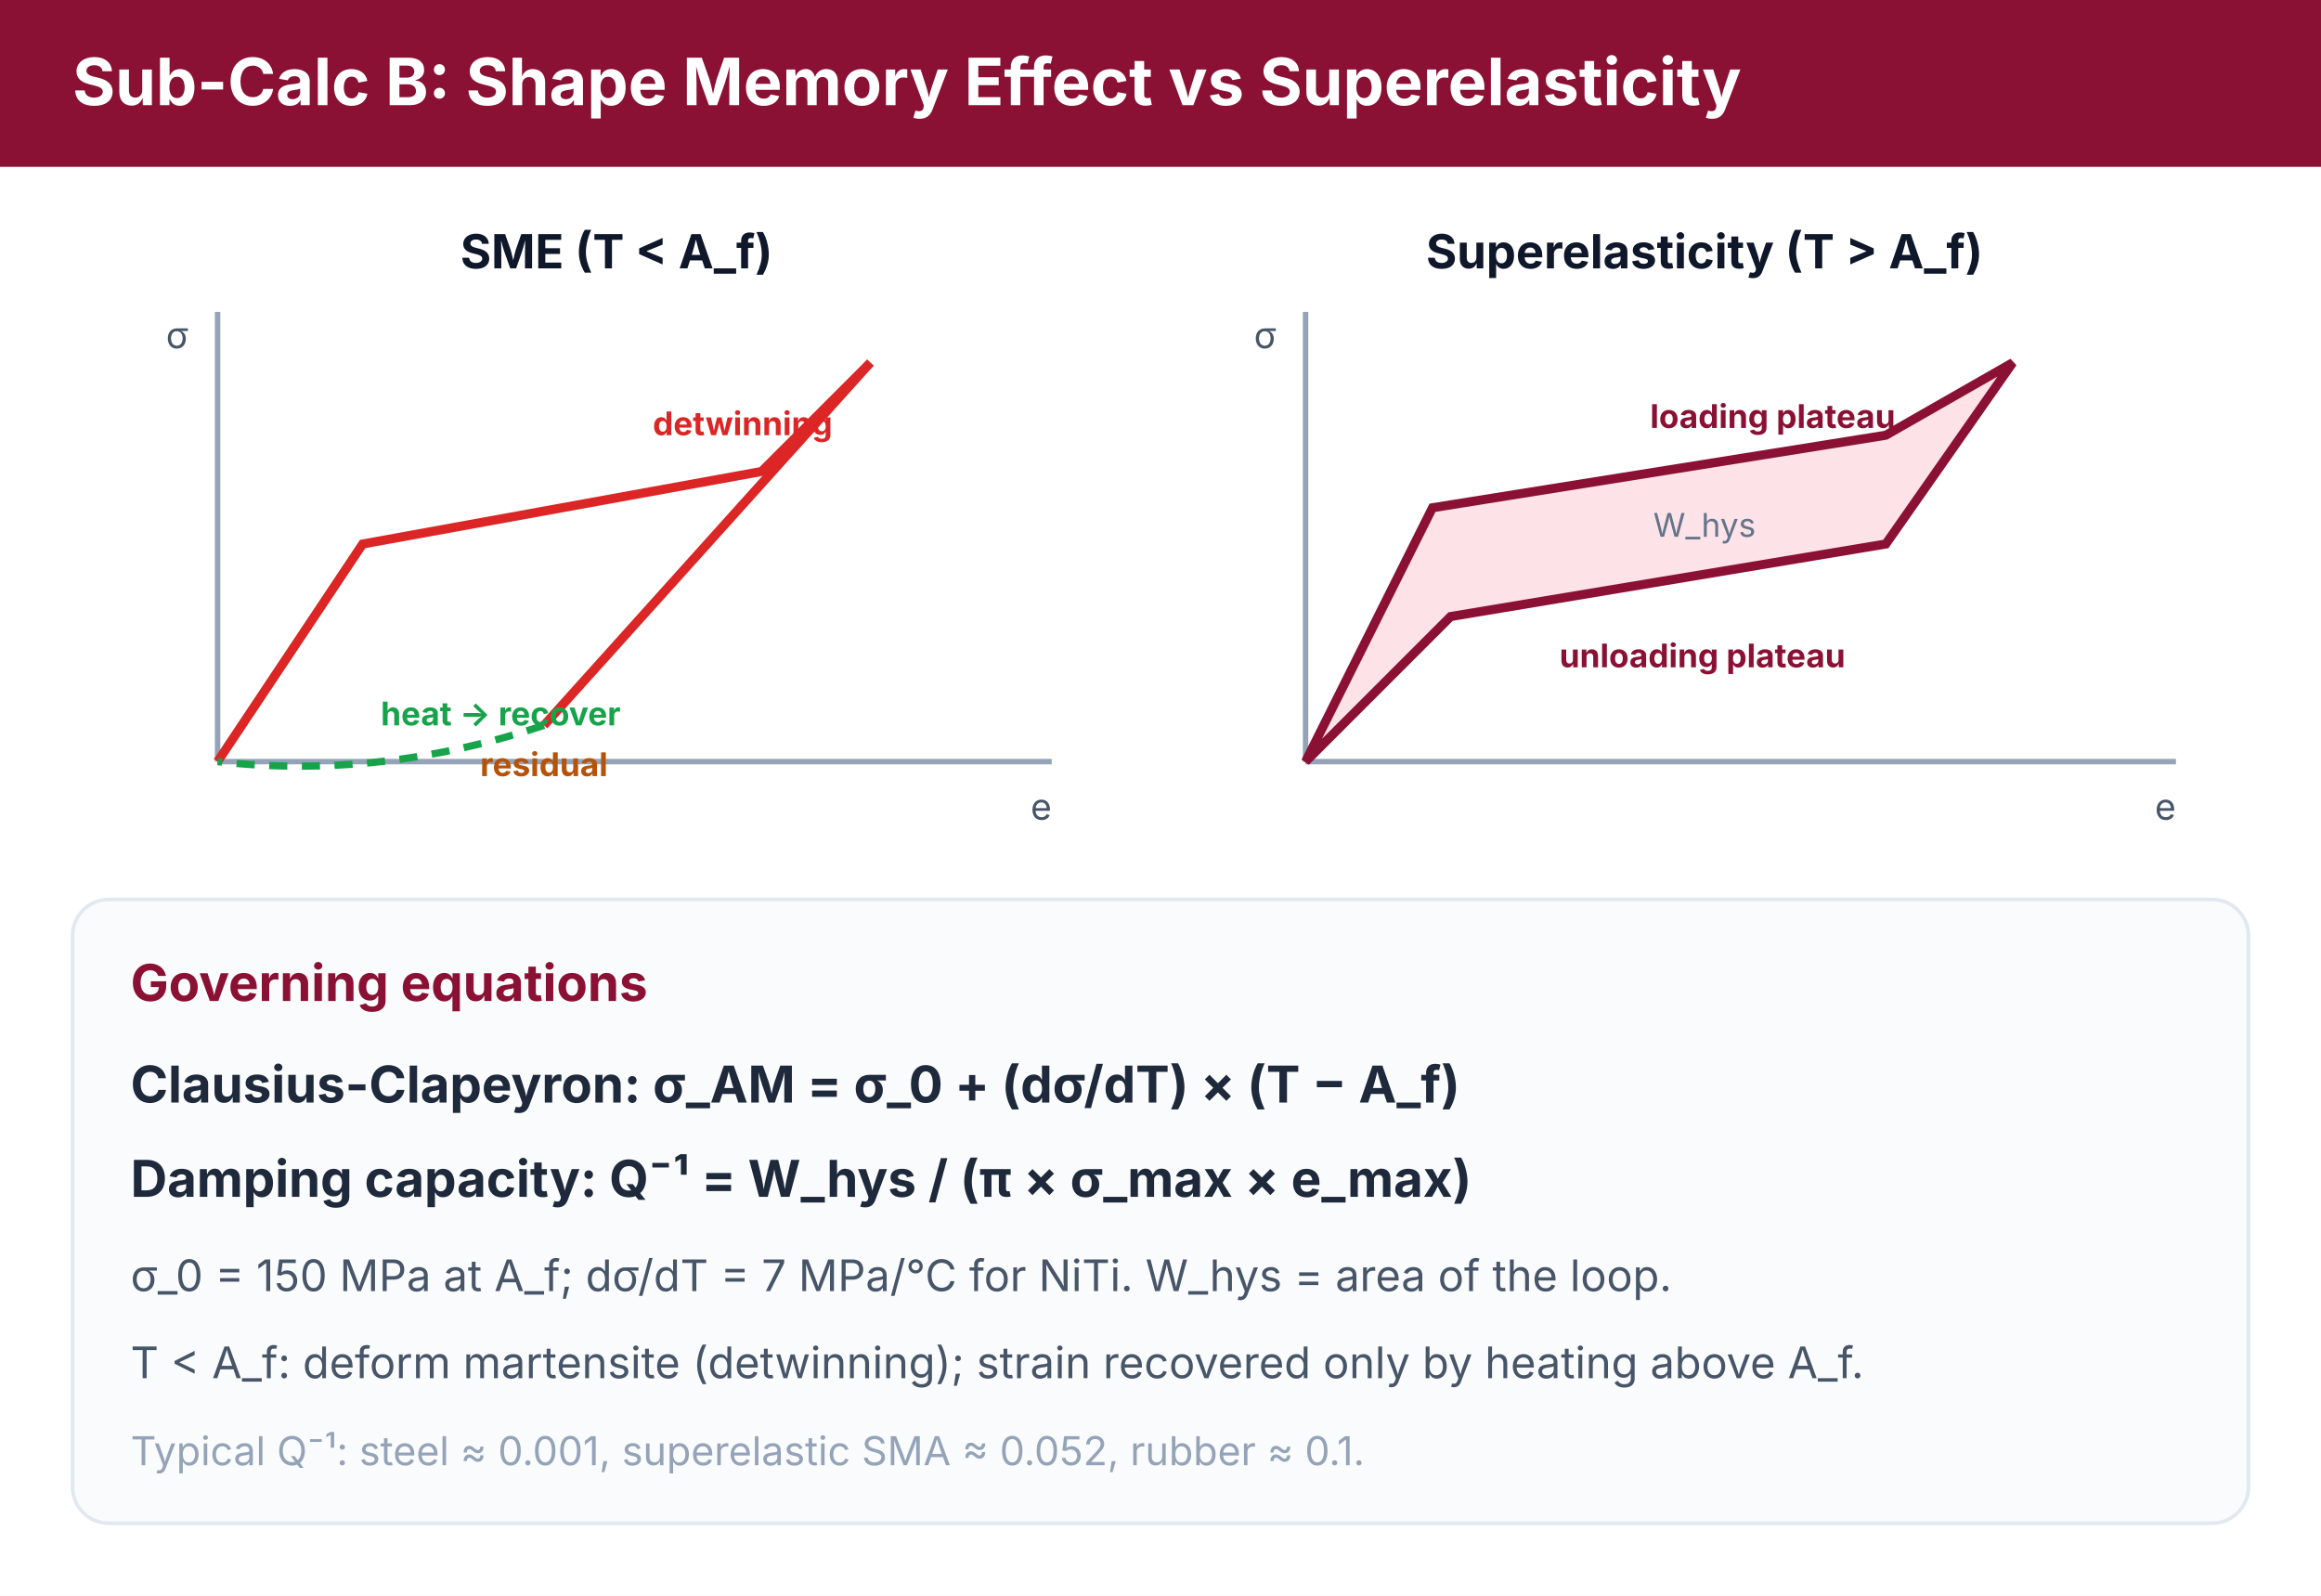
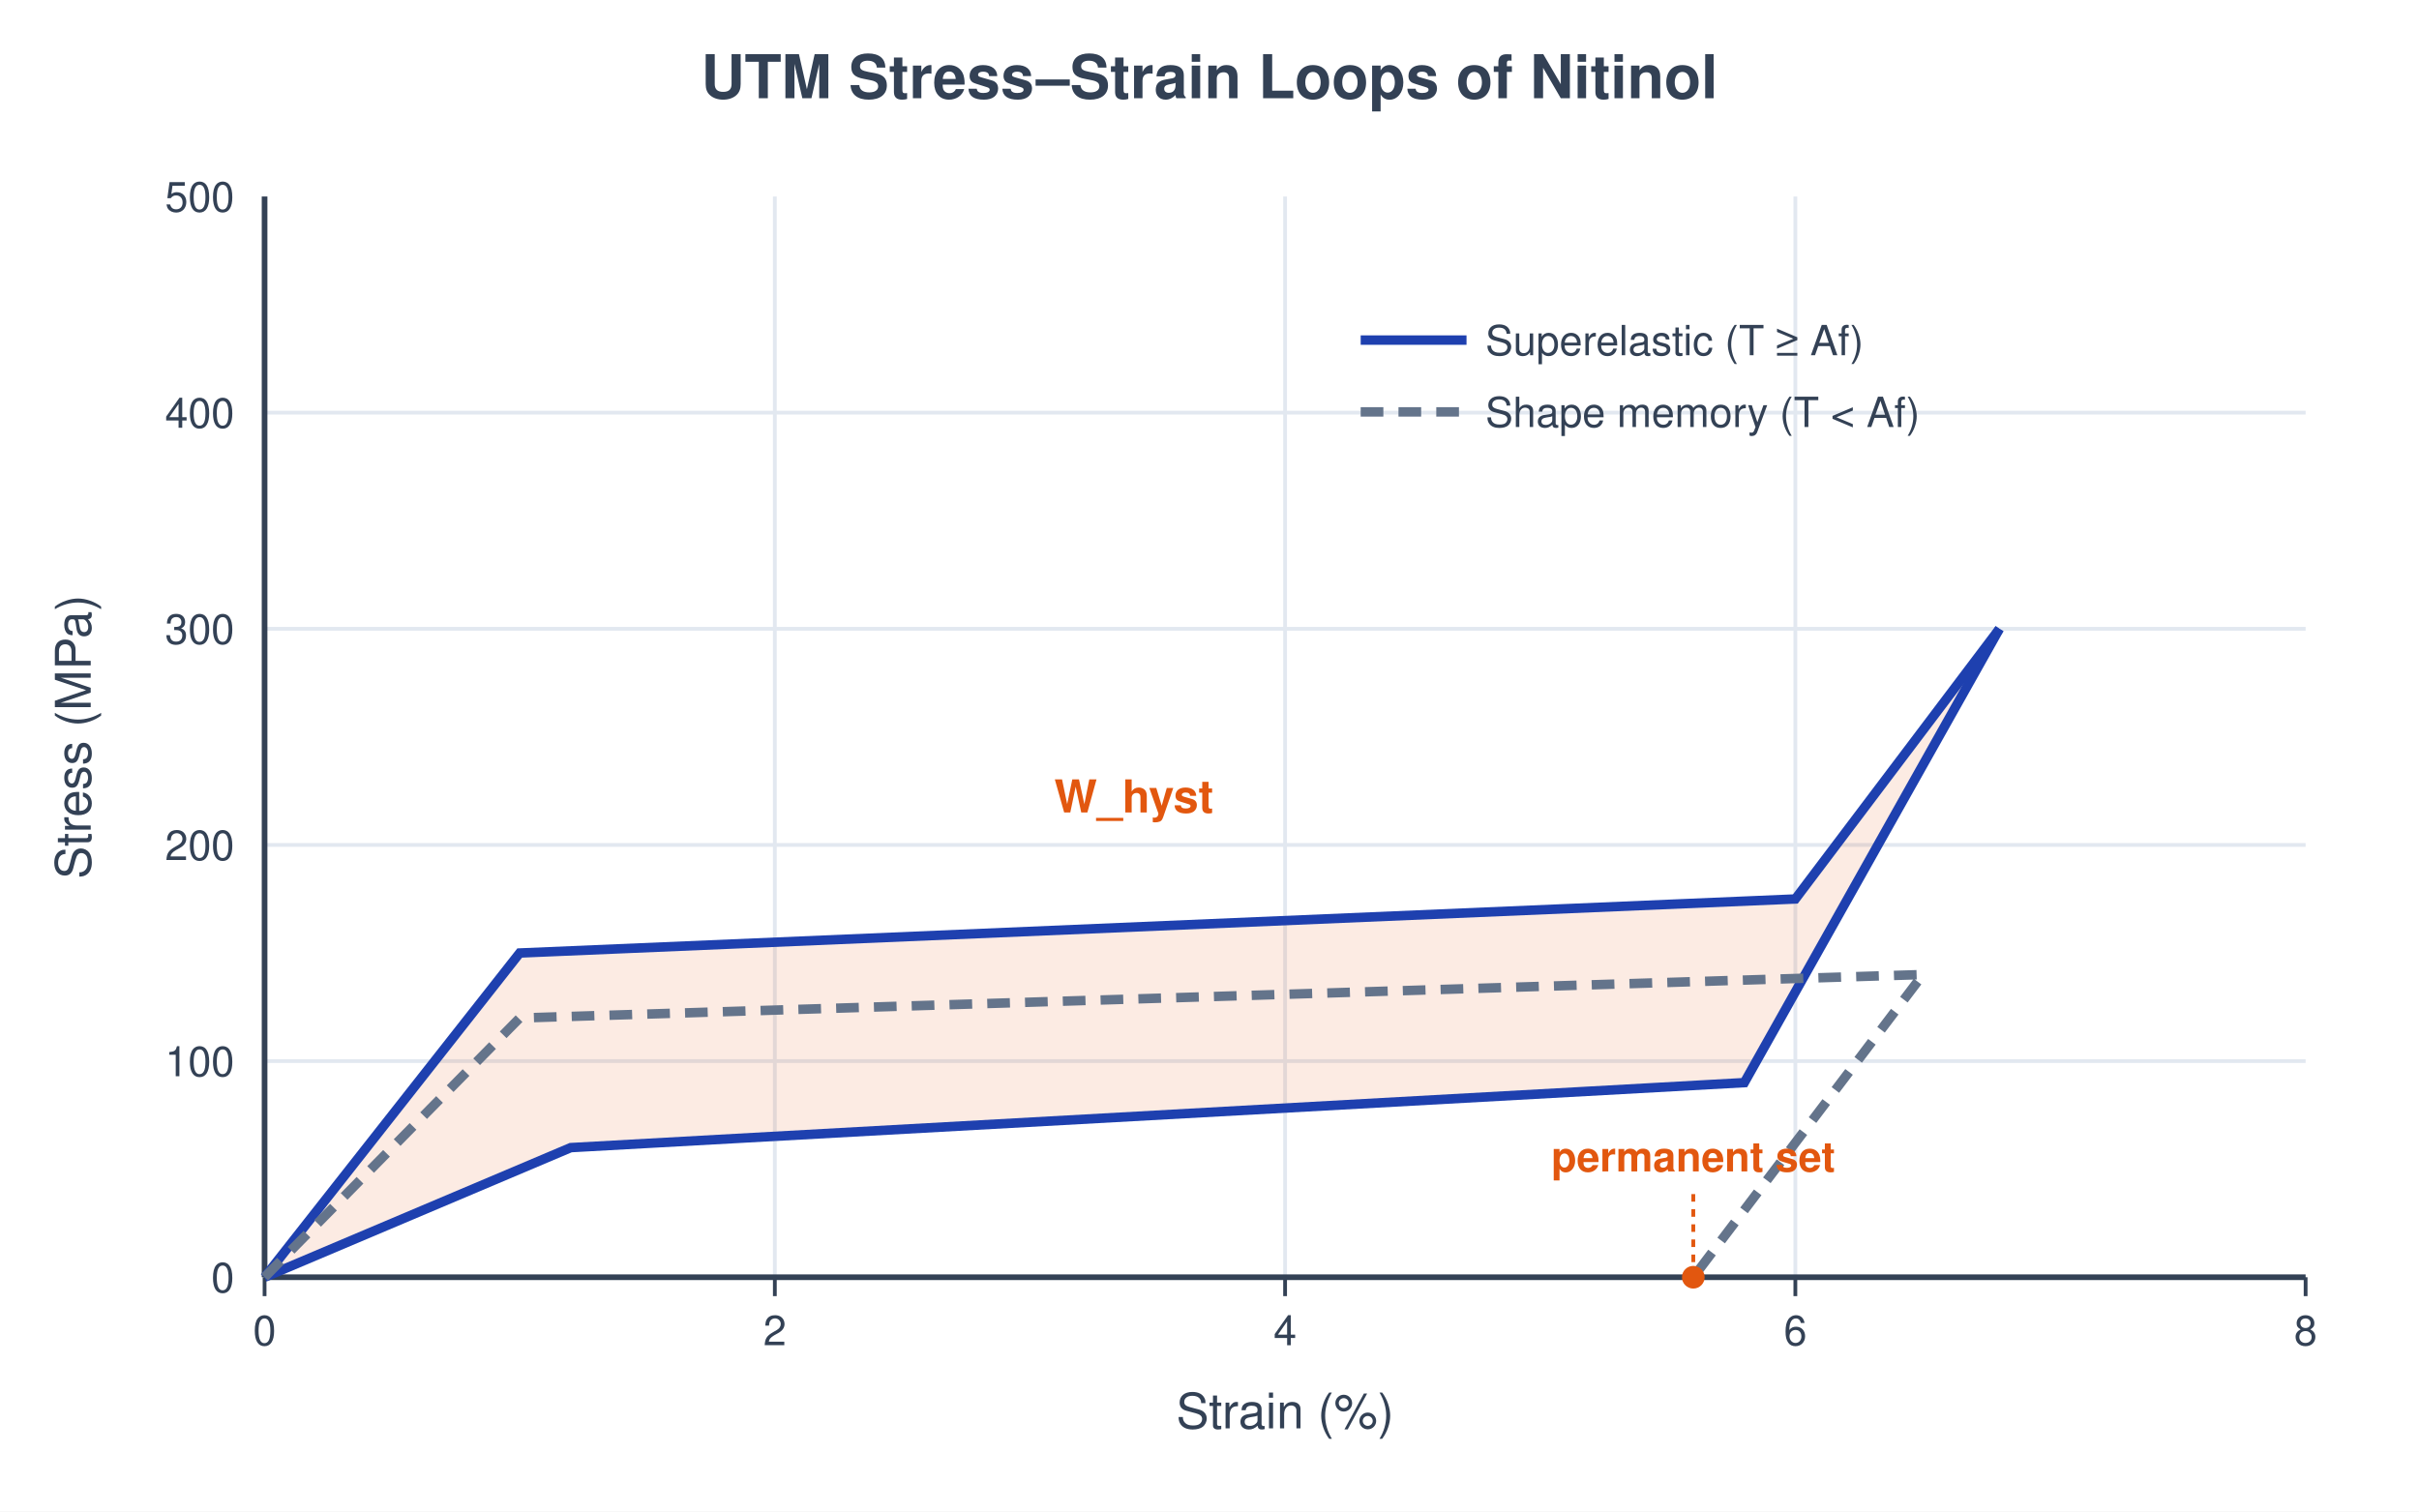
- <svg xmlns="http://www.w3.org/2000/svg" viewBox="0 0 640 440" font-family="Inter, Arial, sans-serif">
-   <rect width="640" height="440" fill="#ffffff" />
-   <rect x="0" y="0" width="640" height="46" fill="#8A1134" />
-   <text x="20" y="29" fill="#ffffff" font-size="18" font-weight="700">Sub-Calc B: Shape Memory Effect vs Superelasticity</text>
-   <text x="170" y="74" fill="#0f172a" font-size="13" font-weight="700" text-anchor="middle">SME  (T &lt; A_f)</text>
-   <line x1="60" y1="210" x2="290" y2="210" stroke="#94a3b8" stroke-width="1.5" />
-   <line x1="60" y1="210" x2="60" y2="86" stroke="#94a3b8" stroke-width="1.5" />
-   <text x="52" y="96" fill="#475569" font-size="10" text-anchor="end">σ</text>
-   <text x="290" y="226" fill="#475569" font-size="10" text-anchor="end">e</text>
-   <path d="M60 210 L100 150 L210 130 L240 100" fill="none" stroke="#dc2626" stroke-width="2.5" />
-   <path d="M240 100 L150 200" fill="none" stroke="#dc2626" stroke-width="2.5" />
-   <text x="180" y="120" fill="#dc2626" font-size="9" font-weight="700">detwinning</text>
-   <text x="150" y="214" fill="#b45309" font-size="9" font-weight="700" text-anchor="middle">residual</text>
-   <path d="M150 200 Q105 215 60 210" fill="none" stroke="#16a34a" stroke-width="2" stroke-dasharray="5 4" />
-   <text x="105" y="200" fill="#16a34a" font-size="9" font-weight="700">heat → recover</text>
-   <text x="470" y="74" fill="#0f172a" font-size="13" font-weight="700" text-anchor="middle">Superelasticity  (T &gt; A_f)</text>
-   <line x1="360" y1="210" x2="600" y2="210" stroke="#94a3b8" stroke-width="1.5" />
-   <line x1="360" y1="210" x2="360" y2="86" stroke="#94a3b8" stroke-width="1.5" />
-   <text x="352" y="96" fill="#475569" font-size="10" text-anchor="end">σ</text>
-   <text x="600" y="226" fill="#475569" font-size="10" text-anchor="end">e</text>
-   <path d="M360 210 L395 140 L520 120 L555 100 L520 150 L400 170 Z" fill="#fde2e7" stroke="#8A1134" stroke-width="2.5" />
-   <text x="455" y="118" fill="#8A1134" font-size="9" font-weight="700">loading plateau</text>
-   <text x="430" y="184" fill="#8A1134" font-size="9" font-weight="700">unloading plateau</text>
-   <text x="470" y="148" fill="#64748b" font-size="9" text-anchor="middle">W_hys</text>
-   <rect x="20" y="248" width="600" height="172" rx="10" fill="#fafbfc" stroke="#e2e8f0" />
-   <text x="36" y="276" fill="#8A1134" font-size="14" font-weight="700">Governing equations</text>
-   <text x="36" y="304" fill="#1e293b" font-size="14" font-weight="700">Clausius-Clapeyron:  σ_AM = σ_0 + (dσ/dT) × (T − A_f)</text>
-   <text x="36" y="330" fill="#1e293b" font-size="14" font-weight="700">Damping capacity:  Q⁻¹ = W_hys / (π × σ_max × e_max)</text>
-   <text x="36" y="356" fill="#475569" font-size="12">σ_0 = 150 MPa at A_f;  dσ/dT = 7 MPa/°C for NiTi.  W_hys = area of the loop.</text>
-   <text x="36" y="380" fill="#475569" font-size="12">T &lt; A_f: deform martensite (detwinning); strain recovered only by heating above A_f.</text>
-   <text x="36" y="404" fill="#94a3b8" font-size="11">Typical Q⁻¹: steel ≈ 0.001, superelastic SMA ≈ 0.052, rubber ≈ 0.1.</text>
+ <svg xmlns="http://www.w3.org/2000/svg" viewBox="0 0 640 400" font-family="Helvetica, Arial, sans-serif">
+   <rect x="0" y="0" width="640" height="400" fill="#FFFFFF" />
+   <text x="320" y="26" text-anchor="middle" font-size="16" font-weight="bold" fill="#334155">UTM Stress–Strain Loops of Nitinol</text>
+   <g stroke="#E2E8F0" stroke-width="1">
+     <line x1="205" y1="52" x2="205" y2="338" />
+     <line x1="340" y1="52" x2="340" y2="338" />
+     <line x1="475" y1="52" x2="475" y2="338" />
+     <line x1="70" y1="280.8" x2="610" y2="280.8" />
+     <line x1="70" y1="223.6" x2="610" y2="223.6" />
+     <line x1="70" y1="166.4" x2="610" y2="166.4" />
+     <line x1="70" y1="109.2" x2="610" y2="109.2" />
+   </g>
+   <line x1="70" y1="52" x2="70" y2="338" stroke="#334155" stroke-width="1.5" />
+   <line x1="70" y1="338" x2="610" y2="338" stroke="#334155" stroke-width="1.5" />
+   <g fill="#334155" font-size="11" text-anchor="middle">
+     <line x1="70" y1="338" x2="70" y2="343" stroke="#334155" />
+     <text x="70" y="356">0</text>
+     <line x1="205" y1="338" x2="205" y2="343" stroke="#334155" />
+     <text x="205" y="356">2</text>
+     <line x1="340" y1="338" x2="340" y2="343" stroke="#334155" />
+     <text x="340" y="356">4</text>
+     <line x1="475" y1="338" x2="475" y2="343" stroke="#334155" />
+     <text x="475" y="356">6</text>
+     <line x1="610" y1="338" x2="610" y2="343" stroke="#334155" />
+     <text x="610" y="356">8</text>
+   </g>
+   <g fill="#334155" font-size="11" text-anchor="end">
+     <text x="62" y="342">0</text>
+     <text x="62" y="284.8">100</text>
+     <text x="62" y="227.6">200</text>
+     <text x="62" y="170.4">300</text>
+     <text x="62" y="113.2">400</text>
+     <text x="62" y="56">500</text>
+   </g>
+   <text x="340" y="378" text-anchor="middle" font-size="13" fill="#334155">Strain (%)</text>
+   <text x="24" y="195" text-anchor="middle" font-size="13" fill="#334155" transform="rotate(-90 24 195)">Stress (MPa)</text>
+   <path d="M137.5,252.2 L475,237.9 L529,166.4 L461.5,286.5 L151,303.7 L70,338 L137.5,252.2 Z" fill="#E2570F" opacity="0.12" />
+   <polyline fill="none" stroke="#1E40AF" stroke-width="2.5" points="70,338 137.5,252.2 475,237.9 529,166.4" />
+   <polyline fill="none" stroke="#1E40AF" stroke-width="2.5" points="529,166.4 461.5,286.5 151,303.7 70,338" />
+   <polyline fill="none" stroke="#64748B" stroke-width="2.5" stroke-dasharray="6 4" points="70,338 137.5,269.4 508.75,257.9 448,338" />
+   <circle cx="448" cy="338" r="3" fill="#E2570F" />
+   <line x1="448" y1="338" x2="448" y2="316" stroke="#E2570F" stroke-width="1" stroke-dasharray="2 2" />
+   <text x="448" y="310" text-anchor="middle" font-size="11" fill="#E2570F" font-weight="bold">permanent set</text>
+   <text x="300" y="215" text-anchor="middle" font-size="12" fill="#E2570F" font-weight="bold">W_hyst</text>
+   <g font-size="11" fill="#334155">
+     <line x1="360" y1="90" x2="388" y2="90" stroke="#1E40AF" stroke-width="2.5" />
+     <text x="393" y="94">Superelastic  (T ≥ Af)</text>
+     <line x1="360" y1="109" x2="388" y2="109" stroke="#64748B" stroke-width="2.5" stroke-dasharray="6 4" />
+     <text x="393" y="113">Shape memory  (T &lt; Af)</text>
+   </g>
</svg>
